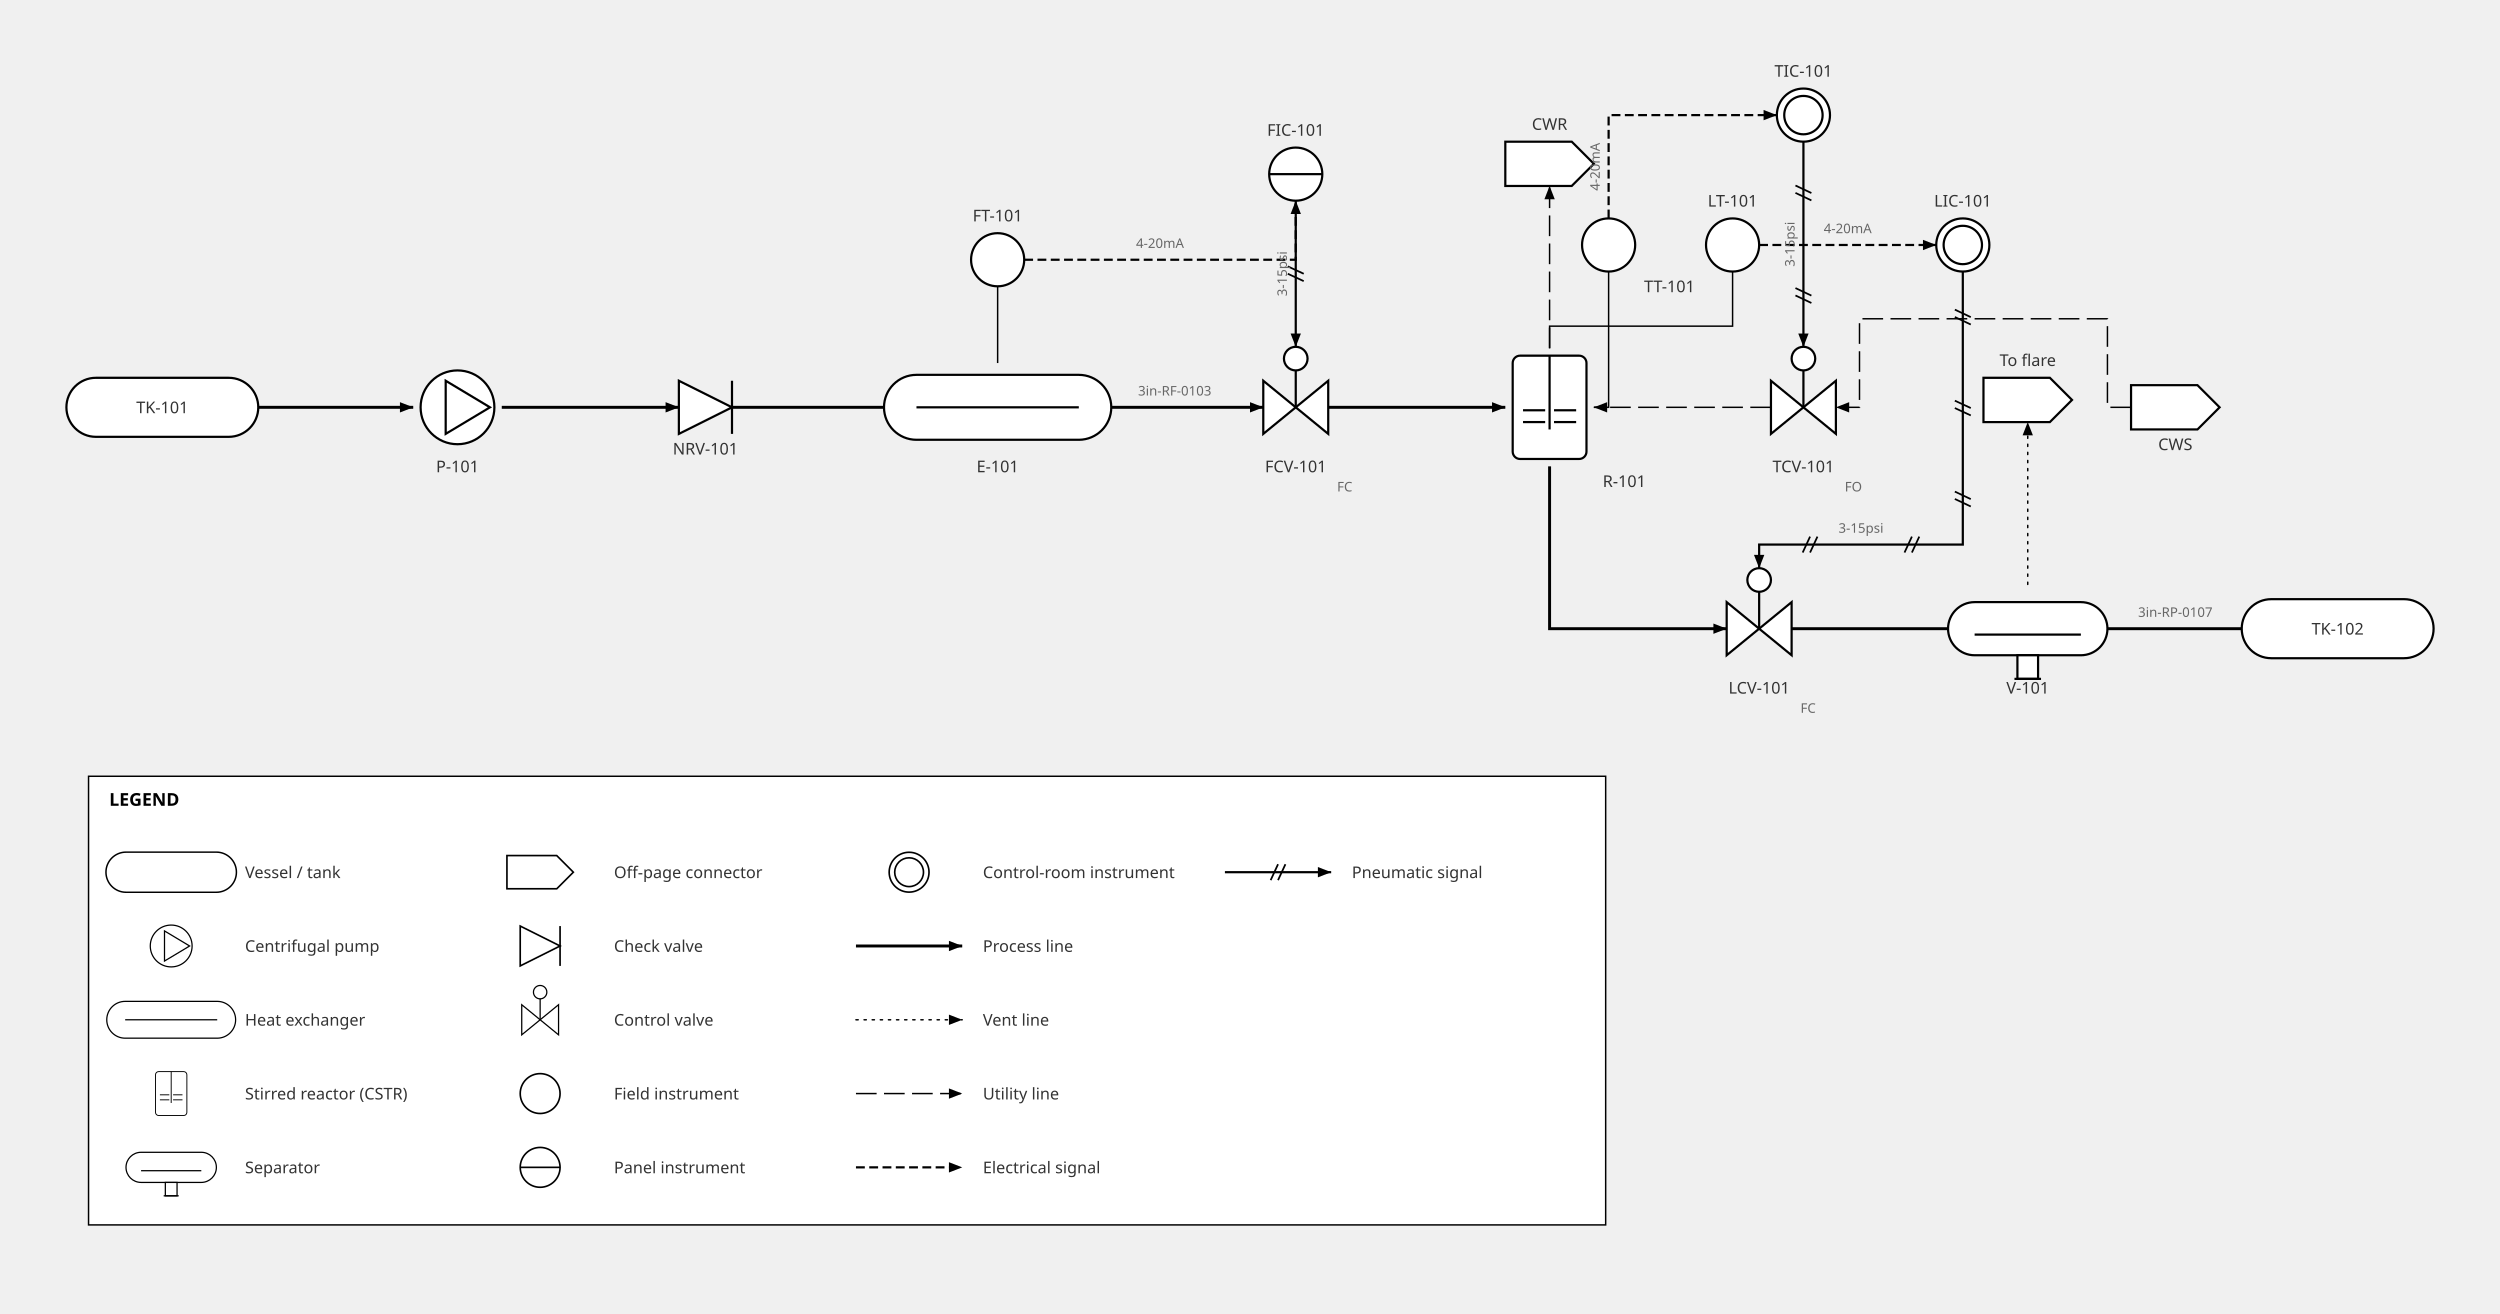
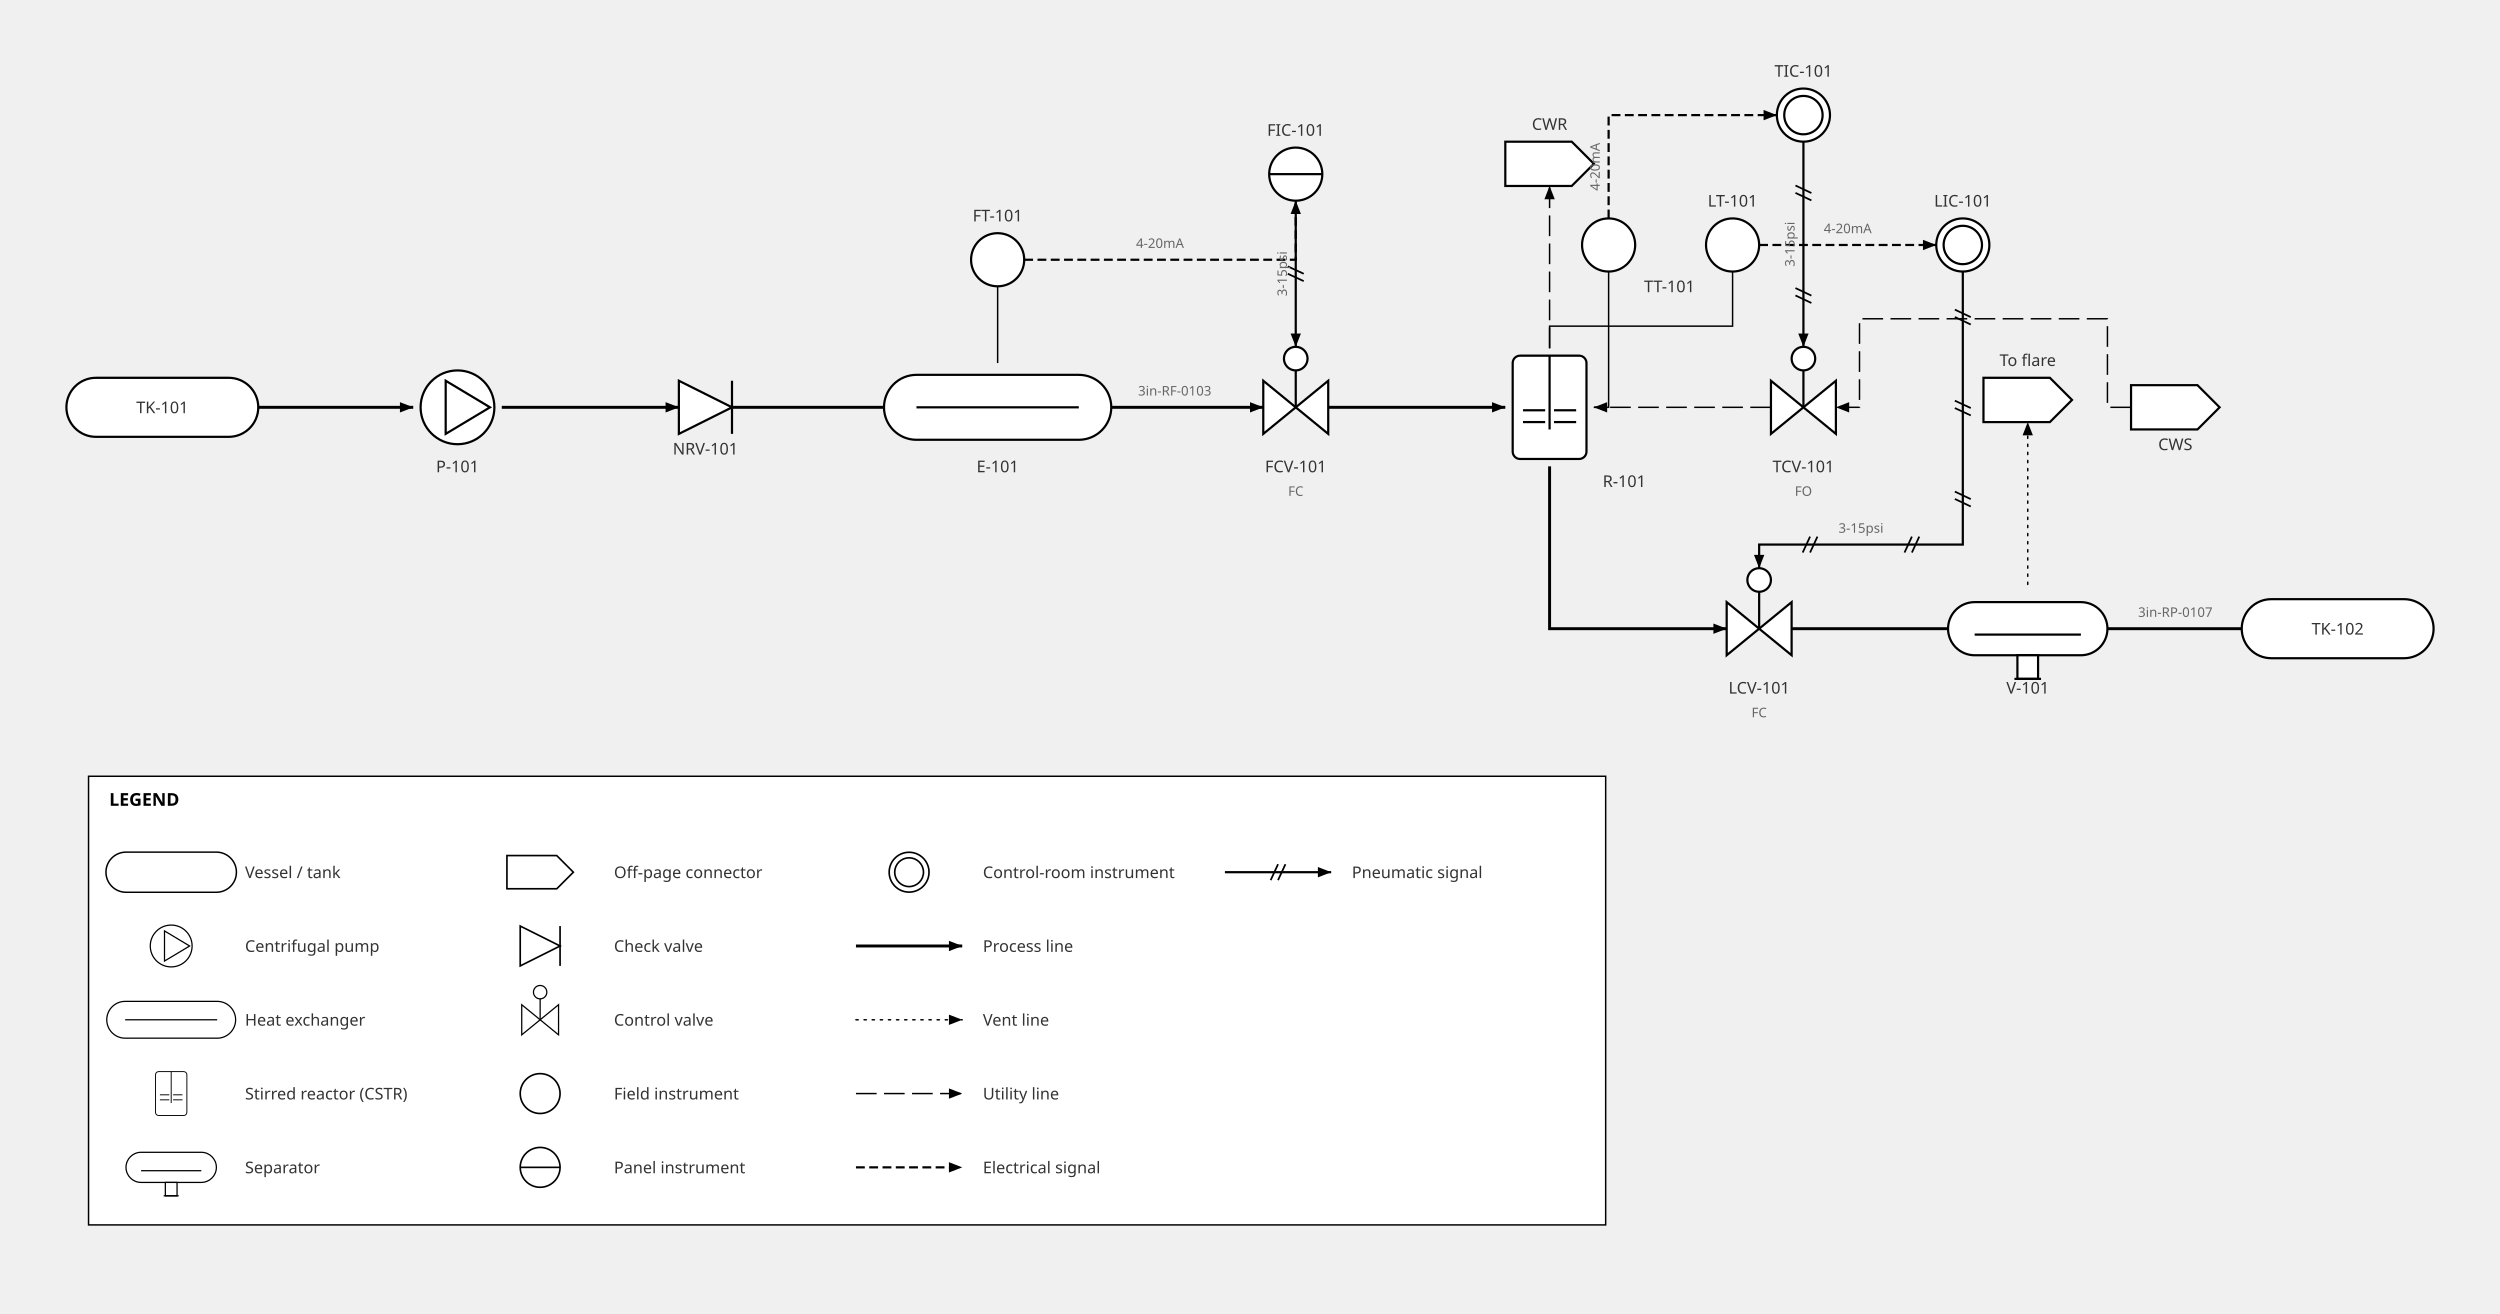
<svg xmlns="http://www.w3.org/2000/svg" xmlns:xlink="http://www.w3.org/1999/xlink" width="1694" height="890" viewBox="0 0 1694 890">
  <defs>
    <style>

    .equipment { fill: white; stroke: black; stroke-width: 1.5; }
    .valve { fill: white; stroke: black; stroke-width: 1.5; }
    .instrument { fill: white; stroke: black; stroke-width: 1.5; }
    .junction { fill: black; stroke: none; }
    .label { font-family: sans-serif; font-size: 11px; text-anchor: middle; fill: #333; }
    .line-label { font-family: sans-serif; font-size: 9px; text-anchor: middle; fill: #666; }
    .note { font-family: sans-serif; font-size: 11px; fill: #555; font-style: italic; }
    .line-process { fill: none; stroke: black; stroke-width: 2; }
    .line-utility { fill: none; stroke: black; stroke-width: 1; stroke-dasharray: 14,5; }
    .line-drain { fill: none; stroke: black; stroke-width: 1; stroke-dasharray: 9,3,1.5,3; }
    .line-vent { fill: none; stroke: black; stroke-width: 1; stroke-dasharray: 1.5,4; stroke-linecap: round; }
    .line-attach { fill: none; stroke: black; stroke-width: 1; }
    .signal-electrical { fill: none; stroke: black; stroke-width: 1.5; stroke-dasharray: 6,3; }
    .signal-pneumatic { fill: none; stroke: black; stroke-width: 1.5; }
    .signal-hydraulic { fill: none; stroke: black; stroke-width: 1.5; stroke-dasharray: 10,2,1,2; }
    .signal-digital { fill: none; stroke: black; stroke-width: 1.5; stroke-dasharray: 6,2,1,2; }
    </style>
    <g id="sym-vessel">
      <path d="M -45 -20 A 20 20 0 0 0 -45 20 L 45 20 A 20 20 0 0 0 45 -20 Z" fill="white" stroke="black" stroke-width="1.5" />
    </g>
    <g id="sym-pump">
      <circle cx="0.0" cy="0.0" r="25.0" fill="white" stroke="black" stroke-width="1.5" />
      <path d="M -8 -18 L 22 0 L -8 18 Z" fill="white" stroke="black" stroke-width="1.5" />
    </g>
    <g id="sym-heat_exchanger">
      <path d="M -55 -22 A 22 22 0 0 0 -55 22 L 55 22 A 22 22 0 0 0 55 -22 Z" fill="white" stroke="black" stroke-width="1.5" />
      <line x1="-55.0" y1="0.0" x2="55.0" y2="0.0" fill="none" stroke="black" stroke-width="1.5" />
    </g>
    <g id="sym-reactor_cstr">
      <rect x="-25.0" y="-35.0" width="50.0" height="70.0" rx="5.0" fill="white" stroke="black" stroke-width="1.5" />
      <line x1="0.0" y1="-35.0" x2="0.0" y2="15.0" fill="none" stroke="black" stroke-width="1.5" />
      <line x1="-18.0" y1="2.0" x2="-3.0" y2="2.0" fill="none" stroke="black" stroke-width="1.5" />
      <line x1="3.0" y1="2.0" x2="18.0" y2="2.0" fill="none" stroke="black" stroke-width="1.5" />
      <line x1="-18.0" y1="10.0" x2="-3.0" y2="10.0" fill="none" stroke="black" stroke-width="1.5" />
      <line x1="3.0" y1="10.0" x2="18.0" y2="10.0" fill="none" stroke="black" stroke-width="1.5" />
    </g>
    <g id="sym-separator">
      <path d="M -36 -18 A 18 18 0 0 0 -36 18 L 36 18 A 18 18 0 0 0 36 -18 Z" fill="white" stroke="black" stroke-width="1.5" />
      <rect x="-7.0" y="18.0" width="14.0" height="16.0" rx="0.0" fill="white" stroke="black" stroke-width="1.5" />
      <line x1="-9.0" y1="34.0" x2="9.0" y2="34.0" fill="none" stroke="black" stroke-width="1.5" />
      <line x1="-36.0" y1="4.0" x2="36.0" y2="4.0" fill="none" stroke="black" stroke-width="1.5" />
    </g>
    <g id="sym-connector">
      <path d="M -30 -15 L 15 -15 L 30 0 L 15 15 L -30 15 Z" fill="white" stroke="black" stroke-width="1.5" />
    </g>
    <g id="sym-check_valve">
      <path d="M -18 -18 L 18 0 L -18 18 Z" fill="white" stroke="black" stroke-width="1.5" />
      <line x1="18.0" y1="-18.0" x2="18.0" y2="18.0" fill="none" stroke="black" stroke-width="1.5" />
    </g>
    <g id="sym-control_valve">
      <path d="M -22 -18 L 0 0 L -22 18 Z M 22 -18 L 0 0 L 22 18 Z" fill="white" stroke="black" stroke-width="1.5" />
      <line x1="0.0" y1="0.0" x2="0.0" y2="-26.0" fill="none" stroke="black" stroke-width="1.5" />
      <circle cx="0.0" cy="-33.0" r="8.0" fill="white" stroke="black" stroke-width="1.5" />
    </g>
    <g id="sym-instr_field">
      <circle cx="0.0" cy="0.0" r="18.0" fill="white" stroke="black" stroke-width="1.5" />
    </g>
    <g id="sym-instr_panel">
      <circle cx="0.0" cy="0.0" r="18.0" fill="white" stroke="black" stroke-width="1.5" />
      <line x1="-18.0" y1="0.0" x2="18.0" y2="0.0" fill="none" stroke="black" stroke-width="1.5" />
    </g>
    <g id="sym-instr_control_room">
      <circle cx="0.0" cy="0.0" r="18.0" fill="white" stroke="black" stroke-width="1.5" />
      <circle cx="0.0" cy="0.0" r="13.0" fill="white" stroke="black" stroke-width="1.5" />
    </g>
  </defs>
  <g id="lines">
    <polyline points="160.0,276.0 280.0,276.0" class="line-process" fill="none" stroke="black" stroke-width="2" />
    <path d="M 0 0 L -9 -3.5 L -9 3.5 Z" fill="black" stroke="none" transform="translate(280.0,276.0) rotate(0.0)" />
    <polyline points="340.0,276.0 460.0,276.0" class="line-process" fill="none" stroke="black" stroke-width="2" />
    <path d="M 0 0 L -9 -3.5 L -9 3.5 Z" fill="black" stroke="none" transform="translate(460.0,276.0) rotate(0.0)" />
    <polyline points="496.0,276.0 616.0,276.0" class="line-process" fill="none" stroke="black" stroke-width="2" />
    <path d="M 0 0 L -9 -3.5 L -9 3.5 Z" fill="black" stroke="none" transform="translate(616.0,276.0) rotate(0.0)" />
    <polyline points="736.0,276.0 856.0,276.0" class="line-process" fill="none" stroke="black" stroke-width="2" />
    <path d="M 0 0 L -9 -3.5 L -9 3.5 Z" fill="black" stroke="none" transform="translate(856.0,276.0) rotate(0.0)" />
    <polyline points="900.0,276.0 1020.0,276.0" class="line-process" fill="none" stroke="black" stroke-width="2" />
    <path d="M 0 0 L -9 -3.5 L -9 3.5 Z" fill="black" stroke="none" transform="translate(1020.0,276.0) rotate(0.0)" />
    <polyline points="1050.0,316.0 1050.0,426.0 1170.0,426.0" class="line-process" fill="none" stroke="black" stroke-width="2" />
    <path d="M 0 0 L -9 -3.5 L -9 3.5 Z" fill="black" stroke="none" transform="translate(1170.0,426.0) rotate(0.0)" />
    <polyline points="1214.0,426.0 1334.0,426.0" class="line-process" fill="none" stroke="black" stroke-width="2" />
    <path d="M 0 0 L -9 -3.5 L -9 3.5 Z" fill="black" stroke="none" transform="translate(1334.0,426.0) rotate(0.0)" />
    <polyline points="1414.0,426.0 1534.0,426.0" class="line-process" fill="none" stroke="black" stroke-width="2" />
    <path d="M 0 0 L -9 -3.5 L -9 3.5 Z" fill="black" stroke="none" transform="translate(1534.0,426.0) rotate(0.0)" />
    <polyline points="1374.0,396.0 1374.0,286.0" class="line-vent" fill="none" stroke="black" stroke-width="1" stroke-dasharray="1.5,4" stroke-linecap="round" />
    <path d="M 0 0 L -9 -3.5 L -9 3.5 Z" fill="black" stroke="none" transform="translate(1374.0,286.0) rotate(-90.0)" />
    <polyline points="1444.0,276.0 1428.0,276.0 1428.0,216.0 1260.0,216.0 1260.0,276.0 1244.0,276.0" class="line-utility" fill="none" stroke="black" stroke-width="1" stroke-dasharray="14,5" />
    <path d="M 0 0 L -9 -3.5 L -9 3.5 Z" fill="black" stroke="none" transform="translate(1244.0,276.0) rotate(180.0)" />
    <polyline points="1200.0,276.0 1080.0,276.0" class="line-utility" fill="none" stroke="black" stroke-width="1" stroke-dasharray="14,5" />
    <path d="M 0 0 L -9 -3.5 L -9 3.5 Z" fill="black" stroke="none" transform="translate(1080.0,276.0) rotate(180.0)" />
    <polyline points="1050.0,236.0 1050.0,126.0" class="line-utility" fill="none" stroke="black" stroke-width="1" stroke-dasharray="14,5" />
    <path d="M 0 0 L -9 -3.5 L -9 3.5 Z" fill="black" stroke="none" transform="translate(1050.0,126.0) rotate(-90.0)" />
    <polyline points="676.0,194.0 676.0,246.0" class="line-attach" fill="none" stroke="black" stroke-width="1" />
    <polyline points="1090.0,184.0 1090.0,276.0 1080.0,276.0" class="line-attach" fill="none" stroke="black" stroke-width="1" />
    <polyline points="1174.0,184.0 1174.0,221.0 1050.0,221.0 1050.0,236.0" class="line-attach" fill="none" stroke="black" stroke-width="1" />
  </g>
  <g id="signals">
    <polyline points="694.0,176.0 878.0,176.0 878.0,136.0" class="signal-electrical" fill="none" stroke="black" stroke-width="1.5" stroke-dasharray="6,3" />
    <path d="M 0 0 L -9 -3.5 L -9 3.5 Z" fill="black" stroke="none" transform="translate(878.0,136.0) rotate(-90.0)" />
    <polyline points="878.0,136.0 878.0,235.0" class="signal-pneumatic" fill="none" stroke="black" stroke-width="1.5" />
    <path d="M 872.6 180.5 L 883.4 185.5 M 872.6 185.5 L 883.4 190.5" fill="none" stroke="black" stroke-width="1.2" />
    <path d="M 0 0 L -9 -3.5 L -9 3.5 Z" fill="black" stroke="none" transform="translate(878.0,235.0) rotate(90.0)" />
    <polyline points="1090.0,148.0 1090.0,78.0 1204.0,78.0" class="signal-electrical" fill="none" stroke="black" stroke-width="1.5" stroke-dasharray="6,3" />
    <path d="M 0 0 L -9 -3.5 L -9 3.5 Z" fill="black" stroke="none" transform="translate(1204.0,78.0) rotate(0.0)" />
    <polyline points="1222.0,96.0 1222.0,235.0" class="signal-pneumatic" fill="none" stroke="black" stroke-width="1.5" />
    <path d="M 1216.6 125.7 L 1227.4 130.8 M 1216.6 130.7 L 1227.4 135.8 M 1216.6 195.2 L 1227.4 200.3 M 1216.6 200.2 L 1227.4 205.3" fill="none" stroke="black" stroke-width="1.2" />
    <path d="M 0 0 L -9 -3.5 L -9 3.5 Z" fill="black" stroke="none" transform="translate(1222.0,235.0) rotate(90.0)" />
    <polyline points="1192.0,166.0 1312.0,166.0" class="signal-electrical" fill="none" stroke="black" stroke-width="1.5" stroke-dasharray="6,3" />
    <path d="M 0 0 L -9 -3.5 L -9 3.5 Z" fill="black" stroke="none" transform="translate(1312.0,166.0) rotate(0.0)" />
    <polyline points="1330.0,184.0 1330.0,369.0 1192.0,369.0 1192.0,385.0" class="signal-pneumatic" fill="none" stroke="black" stroke-width="1.5" />
    <path d="M 1324.6 209.8 L 1335.4 214.9 M 1324.6 214.8 L 1335.4 219.9 M 1324.6 271.5 L 1335.4 276.5 M 1324.6 276.5 L 1335.4 281.5 M 1324.6 333.1 L 1335.4 338.2 M 1324.6 338.1 L 1335.4 343.2 M 1300.5 363.6 L 1295.5 374.4 M 1295.5 363.6 L 1290.5 374.4 M 1231.5 363.6 L 1226.5 374.4 M 1226.5 363.6 L 1221.5 374.4" fill="none" stroke="black" stroke-width="1.2" />
    <path d="M 0 0 L -9 -3.5 L -9 3.5 Z" fill="black" stroke="none" transform="translate(1192.0,385.0) rotate(90.0)" />
  </g>
  <g id="symbols">
    <use id="TK101" href="#sym-vessel" xlink:href="#sym-vessel" class="equipment" transform="translate(110.0,276.0)" />
    <use id="P101" href="#sym-pump" xlink:href="#sym-pump" class="equipment" transform="translate(310.0,276.0)" />
    <use id="NRV101" href="#sym-check_valve" xlink:href="#sym-check_valve" class="valve" transform="translate(478.0,276.0)" />
    <use id="E101" href="#sym-heat_exchanger" xlink:href="#sym-heat_exchanger" class="equipment" transform="translate(676.0,276.0)" />
    <use id="FCV101" href="#sym-control_valve" xlink:href="#sym-control_valve" class="valve" transform="translate(878.0,276.0)" />
    <use id="R101" href="#sym-reactor_cstr" xlink:href="#sym-reactor_cstr" class="equipment" transform="translate(1050.0,276.0)" />
    <use id="LCV101" href="#sym-control_valve" xlink:href="#sym-control_valve" class="valve" transform="translate(1192.0,426.0)" />
    <use id="V101" href="#sym-separator" xlink:href="#sym-separator" class="equipment" transform="translate(1374.0,426.0)" />
    <use id="TK102" href="#sym-vessel" xlink:href="#sym-vessel" class="equipment" transform="translate(1584.0,426.0)" />
    <use id="TCV101" href="#sym-control_valve" xlink:href="#sym-control_valve" class="valve" transform="translate(1222.0,276.0)" />
    <use id="CWS" href="#sym-connector" xlink:href="#sym-connector" class="equipment" transform="translate(1474.0,276.0)" />
    <use id="CWR" href="#sym-connector" xlink:href="#sym-connector" class="equipment" transform="translate(1050.0,111.0)" />
    <use id="FLARE" href="#sym-connector" xlink:href="#sym-connector" class="equipment" transform="translate(1374.0,271.0)" />
    <use id="FT101" href="#sym-instr_field" xlink:href="#sym-instr_field" class="instrument" transform="translate(676.0,176.0)" />
    <use id="FIC101" href="#sym-instr_panel" xlink:href="#sym-instr_panel" class="instrument" transform="translate(878.0,118.0)" />
    <use id="TT101" href="#sym-instr_field" xlink:href="#sym-instr_field" class="instrument" transform="translate(1090.0,166.0)" />
    <use id="TIC101" href="#sym-instr_control_room" xlink:href="#sym-instr_control_room" class="instrument" transform="translate(1222.0,78.0)" />
    <use id="LT101" href="#sym-instr_field" xlink:href="#sym-instr_field" class="instrument" transform="translate(1174.0,166.0)" />
    <use id="LIC101" href="#sym-instr_control_room" xlink:href="#sym-instr_control_room" class="instrument" transform="translate(1330.0,166.0)" />
  </g>
  <g id="labels">
    <text x="110.0" y="280.0" class="label">TK-101</text>
    <text x="310.0" y="320.0" class="label">P-101</text>
    <text x="478.0" y="308.0" class="label">NRV-101</text>
    <text x="676.0" y="320.0" class="label">E-101</text>
    <text x="878.0" y="320.0" class="label">FCV-101</text>
-     <text x="906.0" y="333.0" class="line-label" style="text-anchor:start">FC</text>
+     <text x="878.0" y="336.0" class="line-label">FC</text>
    <text x="1086.0" y="330.0" class="label" style="text-anchor:start">R-101</text>
    <text x="1192.0" y="470.0" class="label">LCV-101</text>
-     <text x="1220.0" y="483.0" class="line-label" style="text-anchor:start">FC</text>
+     <text x="1192.0" y="486.0" class="line-label">FC</text>
    <text x="1374.0" y="470.0" class="label">V-101</text>
    <text x="1584.0" y="430.0" class="label">TK-102</text>
    <text x="1222.0" y="320.0" class="label">TCV-101</text>
-     <text x="1250.0" y="333.0" class="line-label" style="text-anchor:start">FO</text>
+     <text x="1222.0" y="336.0" class="line-label">FO</text>
    <text x="1474.0" y="305.0" class="label">CWS</text>
    <text x="1050.0" y="88.0" class="label">CWR</text>
    <text x="1374.0" y="248.0" class="label">To flare</text>
    <text x="676.0" y="150.0" class="label">FT-101</text>
    <text x="878.0" y="92.0" class="label">FIC-101</text>
    <text x="1114.0" y="198.0" class="label" style="text-anchor:start">TT-101</text>
    <text x="1222.0" y="52.0" class="label">TIC-101</text>
    <text x="1174.0" y="140.0" class="label">LT-101</text>
    <text x="1330.0" y="140.0" class="label">LIC-101</text>
    <text x="796.0" y="268.0" class="line-label">3in-RF-0103</text>
    <text x="1474.0" y="418.0" class="line-label">3in-RP-0107</text>
    <text x="786.0" y="168.0" class="line-label">4-20mA</text>
    <text x="872.0" y="185.5" class="line-label" transform="rotate(-90,872.0,185.5)">3-15psi</text>
    <text x="1084.0" y="113.0" class="line-label" transform="rotate(-90,1084.0,113.0)">4-20mA</text>
    <text x="1216.0" y="165.5" class="line-label" transform="rotate(-90,1216.0,165.5)">3-15psi</text>
    <text x="1252.0" y="158.0" class="line-label">4-20mA</text>
    <text x="1261.0" y="361.0" class="line-label">3-15psi</text>
  </g>
  <g id="notes">
  </g>
  <g id="legend">
    <rect x="60.0" y="526.0" width="1028.0" height="304.0" fill="white" stroke="black" stroke-width="1" />
    <text x="74.0" y="546.0" font-family="sans-serif" font-size="12" font-weight="bold" fill="black" stroke="none">LEGEND</text>
    <use href="#sym-vessel" xlink:href="#sym-vessel" transform="translate(116.0,591.0) scale(0.680)" />
    <text x="166.0" y="595.0" class="label" style="text-anchor:start">Vessel / tank</text>
    <use href="#sym-pump" xlink:href="#sym-pump" transform="translate(116.0,641.0) scale(0.567)" />
    <text x="166.0" y="645.0" class="label" style="text-anchor:start">Centrifugal pump</text>
    <use href="#sym-heat_exchanger" xlink:href="#sym-heat_exchanger" transform="translate(116.0,691.0) scale(0.567)" />
    <text x="166.0" y="695.0" class="label" style="text-anchor:start">Heat exchanger</text>
    <use href="#sym-reactor_cstr" xlink:href="#sym-reactor_cstr" transform="translate(116.0,741.0) scale(0.425)" />
    <text x="166.0" y="745.0" class="label" style="text-anchor:start">Stirred reactor (CSTR)</text>
    <use href="#sym-separator" xlink:href="#sym-separator" transform="translate(116.0,791.0) scale(0.567)" />
    <text x="166.0" y="795.0" class="label" style="text-anchor:start">Separator</text>
    <use href="#sym-connector" xlink:href="#sym-connector" transform="translate(366.0,591.0) scale(0.750)" />
    <text x="416.0" y="595.0" class="label" style="text-anchor:start">Off-page connector</text>
    <use href="#sym-check_valve" xlink:href="#sym-check_valve" transform="translate(366.0,641.0) scale(0.750)" />
    <text x="416.0" y="645.0" class="label" style="text-anchor:start">Check valve</text>
    <use href="#sym-control_valve" xlink:href="#sym-control_valve" transform="translate(366.0,691.0) scale(0.567)" />
    <text x="416.0" y="695.0" class="label" style="text-anchor:start">Control valve</text>
    <use href="#sym-instr_field" xlink:href="#sym-instr_field" transform="translate(366.0,741.0) scale(0.750)" />
    <text x="416.0" y="745.0" class="label" style="text-anchor:start">Field instrument</text>
    <use href="#sym-instr_panel" xlink:href="#sym-instr_panel" transform="translate(366.0,791.0) scale(0.750)" />
    <text x="416.0" y="795.0" class="label" style="text-anchor:start">Panel instrument</text>
    <use href="#sym-instr_control_room" xlink:href="#sym-instr_control_room" transform="translate(616.0,591.0) scale(0.750)" />
    <text x="666.0" y="595.0" class="label" style="text-anchor:start">Control-room instrument</text>
    <polyline points="580.0,641.0 652.0,641.0" class="line-process" fill="none" stroke="black" stroke-width="2" />
    <path d="M 0 0 L -9 -3.5 L -9 3.5 Z" fill="black" stroke="none" transform="translate(652.0,641.0) rotate(0.0)" />
    <text x="666.0" y="645.0" class="label" style="text-anchor:start">Process line</text>
    <polyline points="580.0,691.0 652.0,691.0" class="line-vent" fill="none" stroke="black" stroke-width="1" stroke-dasharray="1.5,4" stroke-linecap="round" />
    <path d="M 0 0 L -9 -3.5 L -9 3.5 Z" fill="black" stroke="none" transform="translate(652.0,691.0) rotate(0.0)" />
    <text x="666.0" y="695.0" class="label" style="text-anchor:start">Vent line</text>
    <polyline points="580.0,741.0 652.0,741.0" class="line-utility" fill="none" stroke="black" stroke-width="1" stroke-dasharray="14,5" />
    <path d="M 0 0 L -9 -3.5 L -9 3.5 Z" fill="black" stroke="none" transform="translate(652.0,741.0) rotate(0.0)" />
    <text x="666.0" y="745.0" class="label" style="text-anchor:start">Utility line</text>
    <polyline points="580.0,791.0 652.0,791.0" class="signal-electrical" fill="none" stroke="black" stroke-width="1.5" stroke-dasharray="6,3" />
    <path d="M 0 0 L -9 -3.5 L -9 3.5 Z" fill="black" stroke="none" transform="translate(652.0,791.0) rotate(0.0)" />
    <text x="666.0" y="795.0" class="label" style="text-anchor:start">Electrical signal</text>
    <polyline points="830.0,591.0 902.0,591.0" class="signal-pneumatic" fill="none" stroke="black" stroke-width="1.5" />
    <path d="M 861.0 596.4 L 866.0 585.6 M 866.0 596.4 L 871.0 585.6" fill="none" stroke="black" stroke-width="1.2" />
    <path d="M 0 0 L -9 -3.5 L -9 3.5 Z" fill="black" stroke="none" transform="translate(902.0,591.0) rotate(0.0)" />
    <text x="916.0" y="595.0" class="label" style="text-anchor:start">Pneumatic signal</text>
  </g>
</svg>
